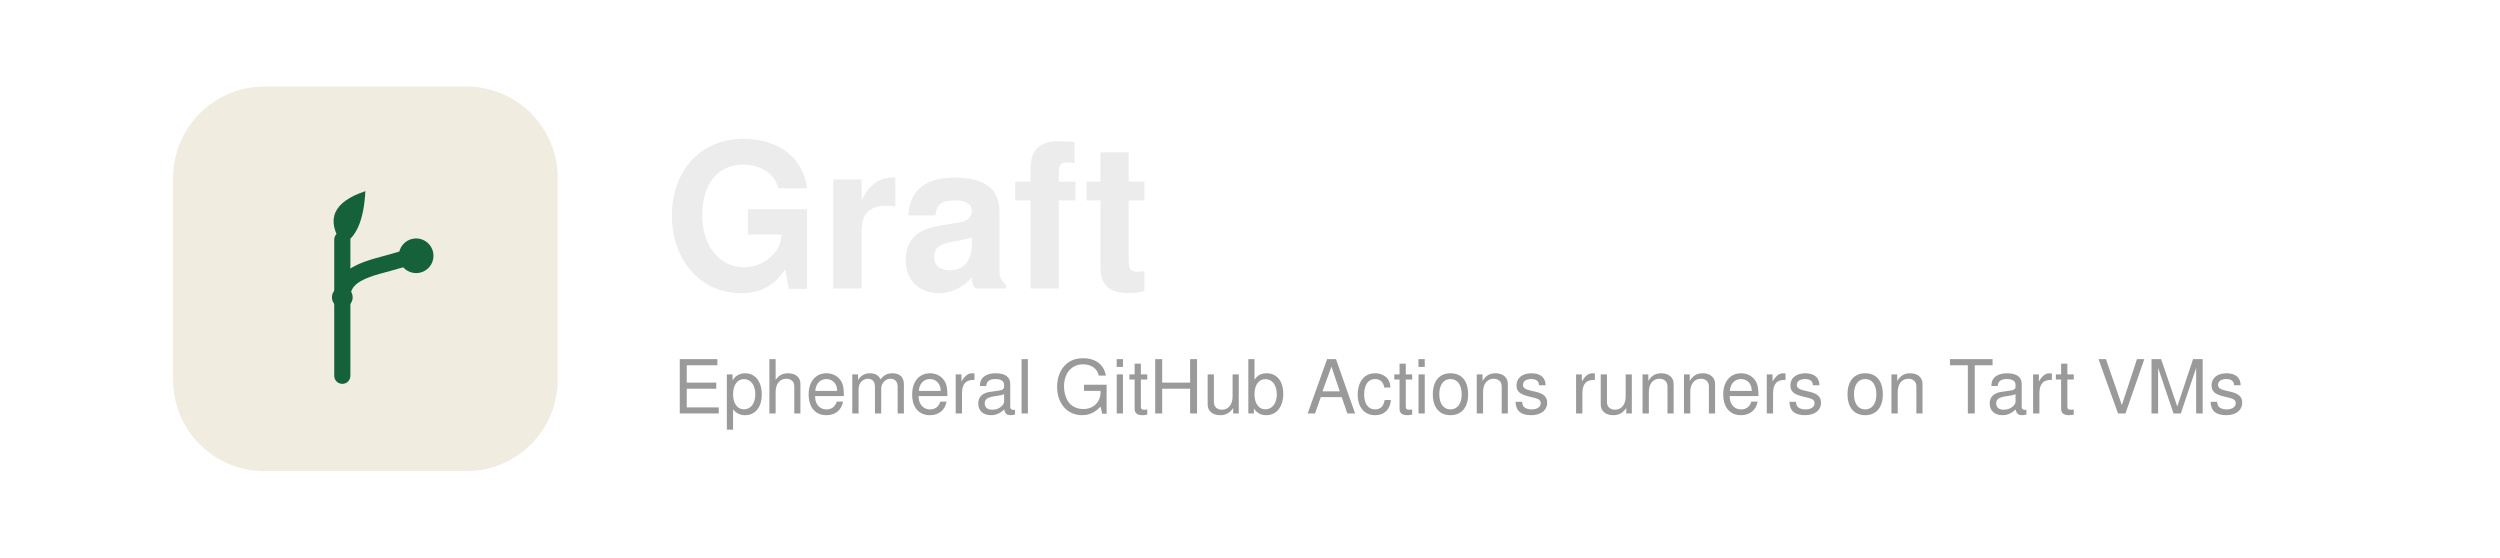
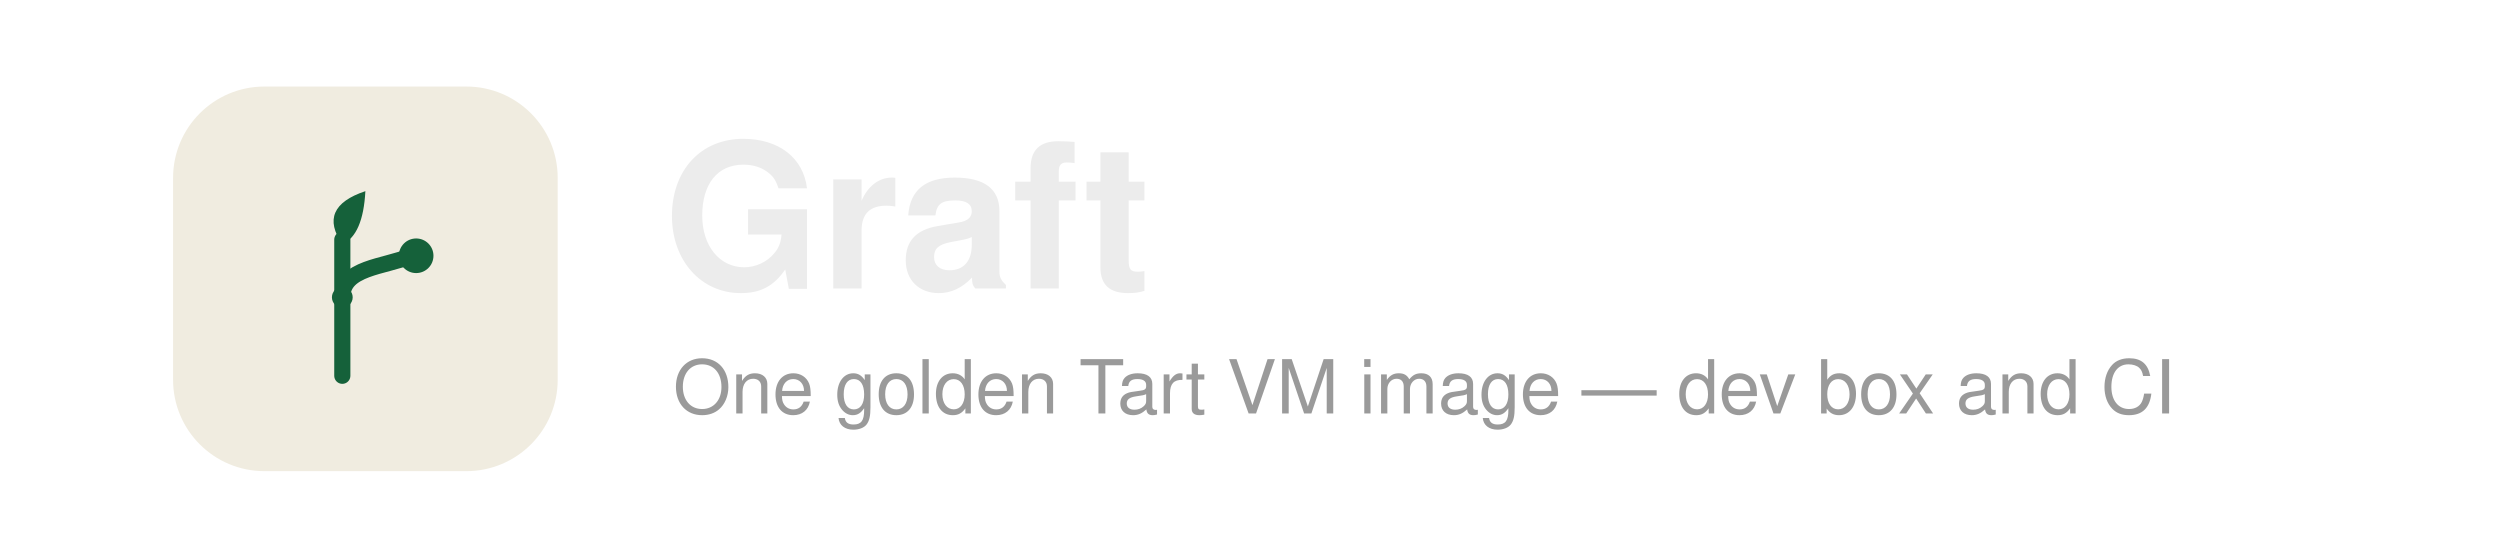
<svg xmlns="http://www.w3.org/2000/svg" width="520" height="116" viewBox="0 0 520 116">
  <rect x="36" y="18" width="80" height="80" rx="19" fill="#f0ece0" />
  <g transform="translate(52,34) scale(0.48)" fill="#15613a">
    <line x1="40" y1="92" x2="40" y2="33" stroke="#15613a" stroke-width="7" stroke-linecap="round" />
    <path d="M40 58 C40 45 58 45 70 40" fill="none" stroke="#15613a" stroke-width="7" stroke-linecap="round" />
    <circle cx="40" cy="58" r="4.5" />
    <circle cx="72" cy="40" r="7.5" />
    <path d="M40 35 Q29 19 50 12 Q49 31 40 35 Z" />
  </g>
  <text x="138" y="60" font-family="Helvetica Neue, Helvetica, Arial, sans-serif" font-size="42" font-weight="bold" fill="#ececec">Graft</text>
-   <text x="140" y="86" font-family="Helvetica Neue, Helvetica, Arial, sans-serif" font-size="15.5" fill="#9a9a9a">Ephemeral GitHub Actions runners on Tart VMs</text>
+   <text x="140" y="86" font-family="Helvetica Neue, Helvetica, Arial, sans-serif" font-size="15.5" fill="#9a9a9a">One golden Tart VM image — dev box and CI</text>
</svg>
